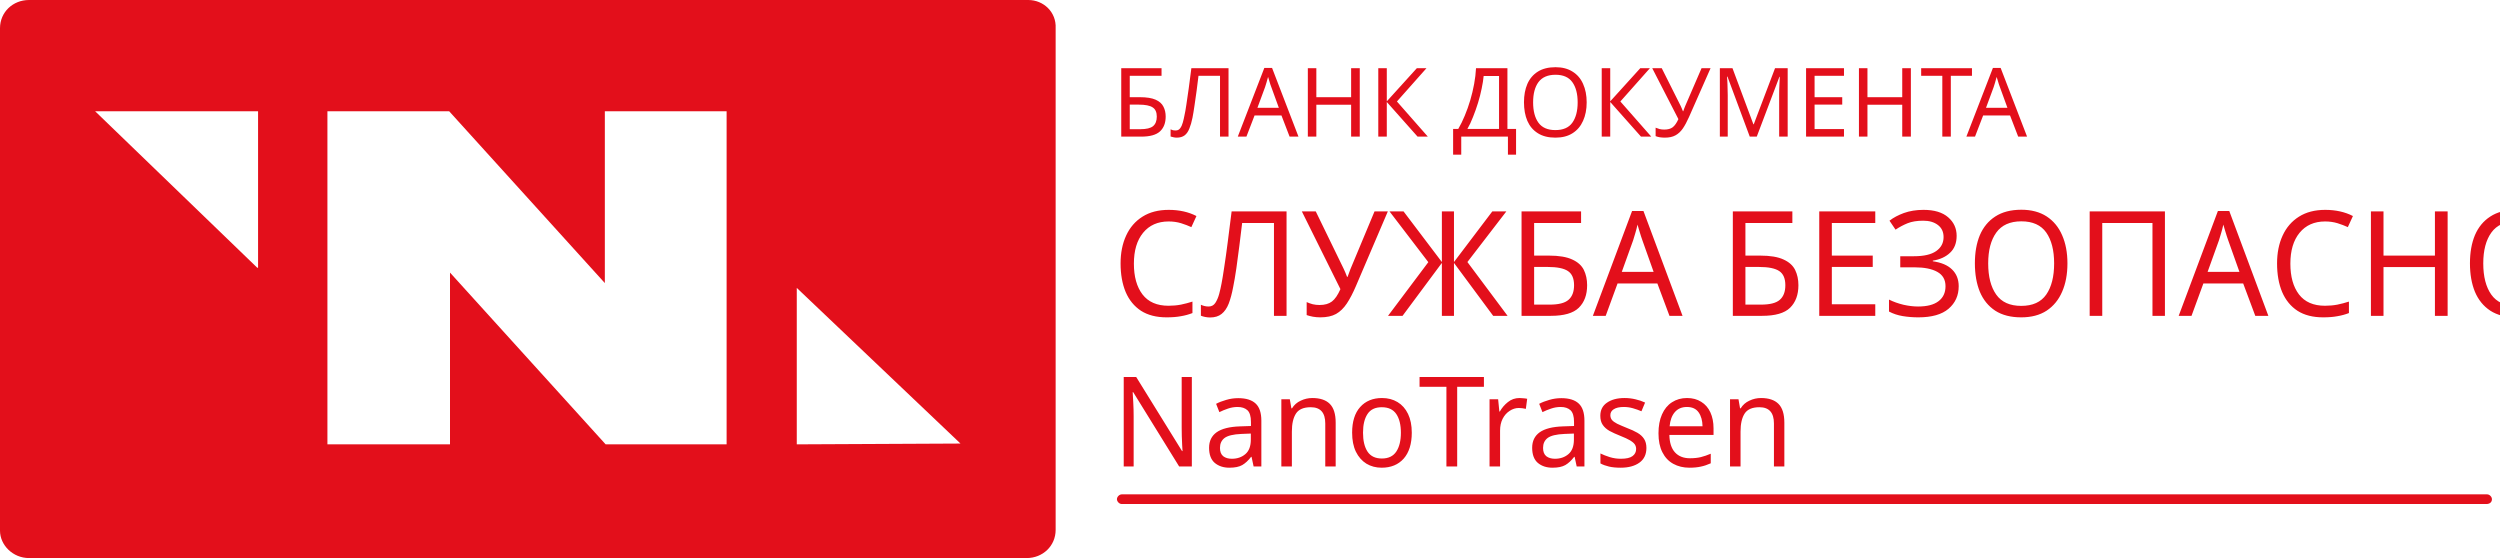
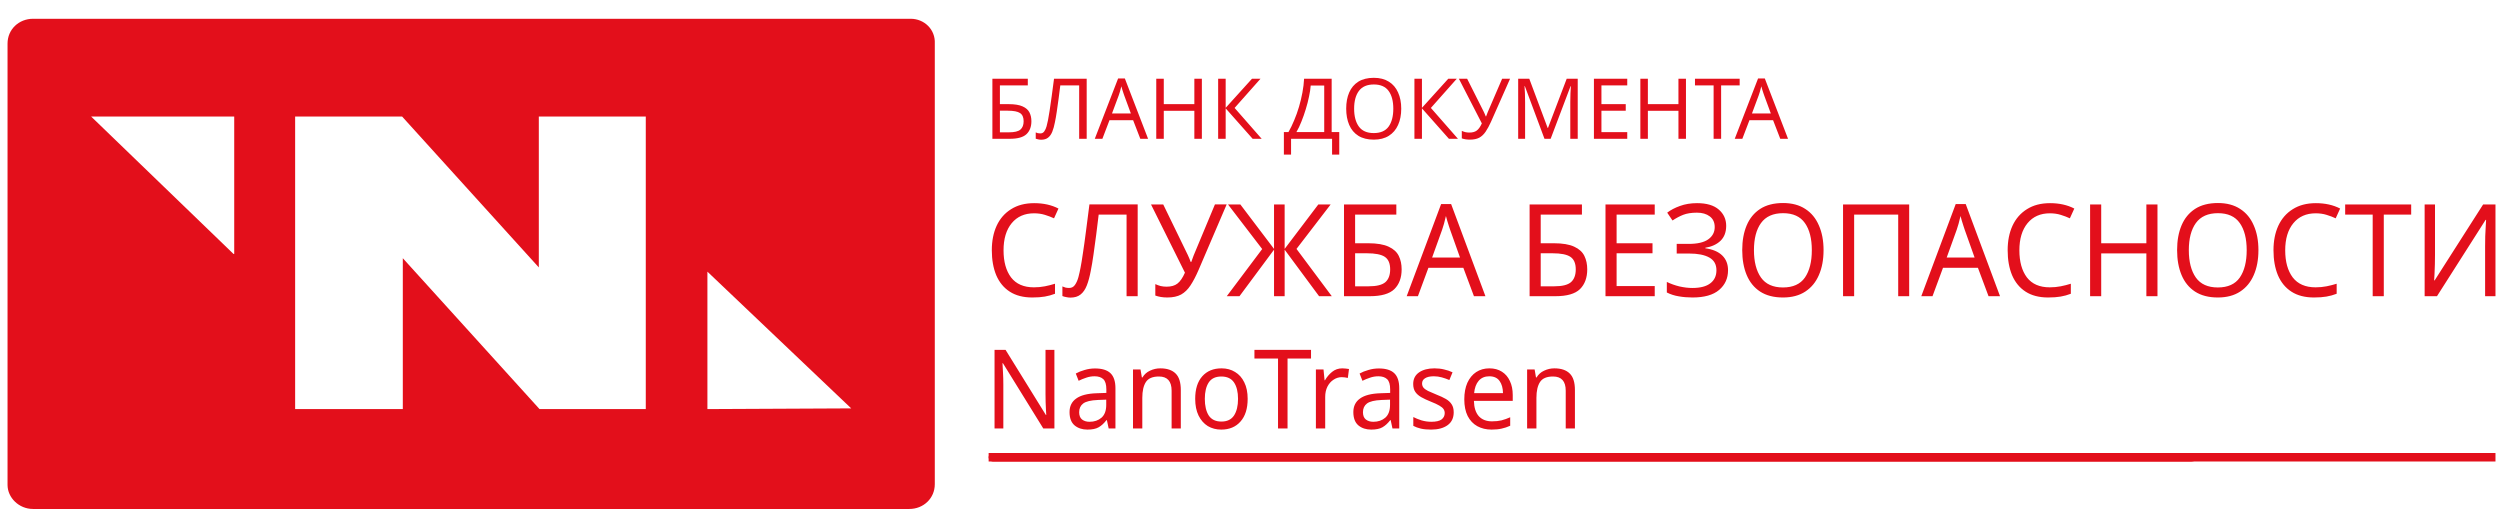
- <svg xmlns="http://www.w3.org/2000/svg" version="1.1" id="Слой_1" x="0px" y="0px" viewBox="0 0 310 69.1" style="enable-background:new 0 0 310 69.1;" xml:space="preserve">
-   <style type="text/css">
+ <svg xmlns="http://www.w3.org/2000/svg" version="1.1" x="0px" y="0px" width="331.6" height="70.0" viewBox="0 0 331.6 70.0" style="enable-background:new 0 0 331.6 70.0;" xml:space="preserve">
+   <style type="text/css" id="style1">
	.st0{fill:#e30f1b;}
	.st1{font-family:'Impact';}
	.st2{font-size:11.873px;}
	.st3{font-size:18.143px;}
	.st4{font-size:15.551px;}
</style>
-   <path class="st0" d="M127.5,0H3.6C1.6,0,0,1.5,0,3.5v62.3c0,1.8,1.6,3.4,3.6,3.4h123.7c2,0,3.6-1.5,3.6-3.5V3.5  C131,1.5,129.4,0,127.5,0z M31.9,33.2L11.8,13.8h20.2v19.4H31.9z M90.2,55.1H75.1L55.8,33.8v21.3H40.6V13.8h15.1L75,35.1V13.8h15.1  v41.3H90.2L90.2,55.1L90.2,55.1z M98.8,55.1V35.7L119.1,55L98.8,55.1L98.8,55.1z" />
-   <path class="st0" d="M308.3,62.5H139.1c-0.3,0-0.6-0.3-0.6-0.6l0,0c0-0.3,0.3-0.6,0.6-0.6h169.3c0.3,0,0.6,0.3,0.6,0.6l0,0  C309,62.3,308.7,62.5,308.3,62.5z" />
-   <text transform="matrix(0.9931 0 0 1 137.8867 16.9425)" class="st0 st1 st2">БЛАНК ДОКУМЕНТА </text>
-   <text transform="matrix(0.9602 0 0 1 137.8867 39.1637)" class="st0 st1 st3">СЛУЖБА БЕЗОПАСНОСТИ</text>
-   <text transform="matrix(0.9602 0 0 1 137.8867 57.8395)" class="st0 st1 st4">NanoTrasen</text>
+   <g id="normalized_artwork" transform="translate(1,2.4905) scale(0.939582)">
+     <path class="st0" d="M127.5,0H3.6C1.6,0,0,1.5,0,3.5v62.3c0,1.8,1.6,3.4,3.6,3.4h123.7c2,0,3.6-1.5,3.6-3.5V3.5  C131,1.5,129.4,0,127.5,0z M31.9,33.2L11.8,13.8h20.2v19.4H31.9z M90.2,55.1H75.1L55.8,33.8v21.3H40.6V13.8h15.1L75,35.1V13.8h15.1  v41.3H90.2L90.2,55.1L90.2,55.1z M98.8,55.1V35.7L119.1,55L98.8,55.1L98.8,55.1z" id="path1" />
+     <path class="st0" d="M308.3,62.5H139.1c-0.3,0-0.6-0.3-0.6-0.6l0,0c0-0.3,0.3-0.6,0.6-0.6h169.3c0.3,0,0.6,0.3,0.6,0.6l0,0  C309,62.3,308.7,62.5,308.3,62.5z" id="path2" />
+     <path d="m 1.152,0 v -8.477 h 5.034 v 0.938 H 2.22 v 2.648 h 1.259 q 1.27,0 1.971,0.321 0.7,0.309 0.974,0.855 0.273,0.534 0.273,1.235 0,1.164 -0.7,1.828 Q 5.295,0 3.633,0 Z m 2.375,-0.914 q 1.14,0 1.603,-0.38 0.463,-0.392 0.463,-1.187 0,-0.819 -0.511,-1.152 Q 4.571,-3.966 3.348,-3.966 h -1.128 v 3.051 z M 14.556,0 h -1.069 v -7.539 h -2.683 q -0.107,0.879 -0.237,1.852 -0.131,0.962 -0.261,1.84 Q 10.175,-2.968 10.044,-2.351 9.89,-1.555 9.664,-0.997 9.439,-0.439 9.059,-0.154 8.691,0.131 8.085,0.131 q -0.202,0 -0.416,-0.047 -0.202,-0.036 -0.356,-0.095 v -0.89 q 0.131,0.059 0.297,0.107 0.166,0.036 0.356,0.036 0.356,0 0.558,-0.285 0.214,-0.297 0.332,-0.724 0.119,-0.439 0.202,-0.867 0.095,-0.451 0.226,-1.318 0.142,-0.879 0.297,-2.042 0.166,-1.164 0.332,-2.481 H 14.556 Z m 7.622,0 -1.021,-2.624 H 17.797 L 16.788,0 h -1.08 l 3.313,-8.513 h 0.962 L 23.283,0 Z m -2.291,-6.138 q -0.036,-0.095 -0.119,-0.344 -0.083,-0.249 -0.166,-0.511 -0.071,-0.273 -0.119,-0.416 -0.083,0.368 -0.19,0.724 -0.107,0.344 -0.178,0.546 l -0.962,2.565 h 2.683 z M 30.929,0 H 29.86 V -3.954 H 25.515 V 0 h -1.069 v -8.477 h 1.069 v 3.586 h 4.345 v -3.586 h 1.069 z m 8.501,0 H 38.147 L 34.312,-4.298 V 0 h -1.069 v -8.477 h 1.069 v 4.108 l 3.74,-4.108 h 1.211 l -3.681,4.12 z m 9.949,-8.477 v 7.527 h 1.08 V 2.232 H 49.438 V 0 h -5.83 v 2.232 h -1.021 v -3.182 h 0.653 q 0.427,-0.736 0.807,-1.65 0.392,-0.914 0.689,-1.912 0.297,-1.009 0.487,-2.018 0.19,-1.009 0.237,-1.947 z m -2.98,0.962 q -0.047,0.689 -0.237,1.555 -0.178,0.867 -0.463,1.781 -0.273,0.902 -0.617,1.745 -0.332,0.843 -0.712,1.484 H 48.322 V -7.515 Z m 12.87,3.265 q 0,1.318 -0.451,2.303 -0.439,0.974 -1.306,1.52 -0.867,0.546 -2.149,0.546 -1.318,0 -2.196,-0.546 -0.867,-0.546 -1.294,-1.532 -0.427,-0.985 -0.427,-2.303 0,-1.306 0.427,-2.28 0.427,-0.974 1.294,-1.52 0.879,-0.546 2.208,-0.546 1.27,0 2.137,0.546 0.867,0.534 1.306,1.52 0.451,0.974 0.451,2.291 z m -6.696,0 q 0,1.603 0.677,2.529 0.677,0.914 2.113,0.914 1.448,0 2.113,-0.914 0.665,-0.926 0.665,-2.529 0,-1.603 -0.665,-2.505 -0.665,-0.914 -2.101,-0.914 -1.437,0 -2.125,0.914 -0.677,0.902 -0.677,2.505 z M 67.331,0 H 66.048 L 62.213,-4.298 V 0 h -1.069 v -8.477 h 1.069 v 4.108 l 3.74,-4.108 h 1.211 l -3.681,4.12 z m 4.702,-2.41 q -0.38,0.843 -0.772,1.413 -0.38,0.558 -0.902,0.843 -0.522,0.273 -1.33,0.273 -0.332,0 -0.629,-0.047 -0.285,-0.047 -0.522,-0.131 v -1.057 q 0.237,0.107 0.511,0.178 0.273,0.059 0.57,0.059 0.665,0 1.045,-0.285 0.392,-0.285 0.724,-1.009 l -3.265,-6.304 h 1.175 l 2.363,4.666 q 0.059,0.119 0.142,0.309 0.083,0.178 0.142,0.344 h 0.047 q 0.047,-0.131 0.119,-0.309 0.071,-0.19 0.119,-0.309 l 2.042,-4.702 H 74.739 Z M 79.631,0 76.841,-7.432 h -0.047 q 0.036,0.368 0.059,0.997 0.024,0.617 0.024,1.294 V 0 h -0.985 v -8.477 h 1.579 l 2.612,6.946 h 0.047 l 2.66,-6.946 h 1.567 V 0 h -1.057 v -5.212 q 0,-0.617 0.024,-1.223 0.036,-0.606 0.059,-0.985 H 83.335 L 80.509,0 Z m 11.766,0 h -4.737 v -8.477 h 4.737 v 0.938 h -3.669 v 2.648 h 3.455 v 0.926 h -3.455 v 3.028 h 3.669 z m 8.347,0 H 98.675 V -3.954 H 94.329 V 0 h -1.069 v -8.477 h 1.069 v 3.586 h 4.345 v -3.586 h 1.069 z m 4.998,0 h -1.069 v -7.539 h -2.648 v -0.938 h 6.352 v 0.938 h -2.636 z m 8.406,0 -1.021,-2.624 h -3.36 L 107.758,0 h -1.08 l 3.313,-8.513 h 0.962 L 114.252,0 Z m -2.291,-6.138 q -0.036,-0.095 -0.119,-0.344 -0.083,-0.249 -0.166,-0.511 -0.071,-0.273 -0.119,-0.416 -0.083,0.368 -0.19,0.724 -0.107,0.344 -0.178,0.546 l -0.962,2.565 h 2.683 z" id="text2" class="st0 st1 st2" style="font-size:11.873px;font-family:Impact;fill:#e30f1b" transform="matrix(0.9931,0,0,1,137.8867,16.9425)" aria-label="БЛАНК ДОКУМЕНТА " />
+     <path d="m 7.312,-11.702 q -2.086,0 -3.284,1.397 -1.197,1.397 -1.197,3.828 0,2.413 1.107,3.828 1.125,1.397 3.356,1.397 0.853,0 1.615,-0.145 0.762,-0.145 1.488,-0.363 v 1.415 Q 9.67,-0.073 8.89,0.054 8.128,0.181 7.058,0.181 q -1.978,0 -3.302,-0.816 Q 2.431,-1.451 1.76,-2.957 1.107,-4.463 1.107,-6.495 q 0,-1.959 0.708,-3.447 0.726,-1.506 2.123,-2.34 1.397,-0.853 3.393,-0.853 2.05,0 3.574,0.762 l -0.653,1.379 q -0.599,-0.272 -1.343,-0.49 -0.726,-0.218 -1.597,-0.218 z M 22.551,0 h -1.633 v -11.521 h -4.1 q -0.163,1.343 -0.363,2.83 -0.2,1.47 -0.399,2.812 -0.2,1.343 -0.399,2.286 -0.236,1.216 -0.581,2.068 -0.345,0.853 -0.925,1.288 -0.562,0.435 -1.488,0.435 -0.308,0 -0.635,-0.073 -0.308,-0.054 -0.544,-0.145 v -1.361 q 0.2,0.091 0.454,0.163 0.254,0.054 0.544,0.054 0.544,0 0.853,-0.435 0.327,-0.454 0.508,-1.107 0.181,-0.671 0.308,-1.324 0.145,-0.689 0.345,-2.014 0.218,-1.343 0.454,-3.121 0.254,-1.778 0.508,-3.792 h 7.094 z m 8.944,-3.683 q -0.581,1.288 -1.179,2.159 -0.581,0.853 -1.379,1.288 -0.798,0.417 -2.032,0.417 -0.508,0 -0.962,-0.073 -0.435,-0.073 -0.798,-0.2 v -1.615 q 0.363,0.163 0.78,0.272 0.417,0.091 0.871,0.091 1.016,0 1.597,-0.435 0.599,-0.435 1.107,-1.542 L 24.511,-12.954 h 1.796 l 3.61,7.13 q 0.091,0.181 0.218,0.472 0.127,0.272 0.218,0.526 h 0.073 q 0.073,-0.2 0.181,-0.472 0.109,-0.29 0.181,-0.472 l 3.121,-7.185 h 1.724 z m 9.362,-2.975 -5.026,-6.296 h 1.814 l 4.953,6.277 v -6.277 h 1.56 v 6.277 l 4.953,-6.277 h 1.814 L 45.901,-6.677 51.09,0 H 49.221 L 44.159,-6.568 V 0 H 42.599 V -6.568 L 37.519,0 H 35.65 Z M 52.886,0 v -12.954 h 7.693 v 1.433 h -6.06 v 4.046 h 1.923 q 1.941,0 3.012,0.49 1.07,0.472 1.488,1.306 0.417,0.816 0.417,1.887 0,1.778 -1.07,2.794 Q 59.218,0 56.678,0 Z m 3.629,-1.397 q 1.742,0 2.449,-0.581 0.708,-0.599 0.708,-1.814 0,-1.252 -0.78,-1.76 -0.78,-0.508 -2.649,-0.508 h -1.724 v 4.663 z M 71.99,0 70.43,-4.01 H 65.296 L 63.753,0 h -1.651 l 5.062,-13.008 h 1.47 L 73.678,0 Z m -3.502,-9.38 q -0.054,-0.145 -0.181,-0.526 -0.127,-0.381 -0.254,-0.78 -0.109,-0.417 -0.181,-0.635 -0.127,0.562 -0.29,1.107 -0.163,0.526 -0.272,0.835 l -1.47,3.919 h 4.1 z M 80.173,0 v -12.954 h 7.693 v 1.433 h -6.06 v 4.046 h 1.923 q 1.941,0 3.012,0.49 1.07,0.472 1.488,1.306 0.417,0.816 0.417,1.887 0,1.778 -1.07,2.794 Q 86.504,0 83.964,0 Z m 3.629,-1.397 q 1.742,0 2.449,-0.581 0.708,-0.599 0.708,-1.814 0,-1.252 -0.78,-1.76 -0.78,-0.508 -2.649,-0.508 h -1.724 v 4.663 z M 98.569,0 H 91.33 v -12.954 h 7.239 v 1.433 h -5.606 v 4.046 h 5.28 v 1.415 h -5.28 v 4.626 h 5.606 z m 10.505,-9.924 q 0,1.324 -0.835,2.105 -0.835,0.762 -2.232,0.98 v 0.073 q 1.633,0.218 2.486,1.016 0.853,0.798 0.853,2.086 0,1.705 -1.306,2.776 -1.306,1.07 -3.919,1.07 -1.052,0 -2.014,-0.163 -0.943,-0.145 -1.76,-0.544 V -2.014 q 0.853,0.399 1.851,0.635 1.016,0.218 1.905,0.218 1.742,0 2.631,-0.653 0.907,-0.653 0.907,-1.851 0,-1.234 -1.052,-1.796 -1.052,-0.562 -2.939,-0.562 h -1.851 V -7.384 h 1.76 q 1.923,0 2.867,-0.635 0.962,-0.653 0.962,-1.742 0,-0.98 -0.726,-1.506 -0.726,-0.526 -1.887,-0.526 -1.216,0 -2.032,0.308 -0.798,0.308 -1.56,0.798 l -0.78,-1.107 q 0.762,-0.562 1.869,-0.943 1.125,-0.399 2.522,-0.399 2.105,0 3.193,0.907 1.089,0.907 1.089,2.304 z m 14.315,3.429 q 0,2.014 -0.689,3.52 -0.671,1.488 -1.996,2.322 -1.324,0.835 -3.284,0.835 -2.014,0 -3.356,-0.835 -1.324,-0.835 -1.978,-2.34 -0.653,-1.506 -0.653,-3.52 0,-1.996 0.653,-3.483 0.653,-1.488 1.978,-2.322 1.343,-0.835 3.375,-0.835 1.941,0 3.266,0.835 1.324,0.816 1.996,2.322 0.689,1.488 0.689,3.502 z m -10.232,0 q 0,2.449 1.034,3.864 1.034,1.397 3.229,1.397 2.213,0 3.229,-1.397 1.016,-1.415 1.016,-3.864 0,-2.449 -1.016,-3.828 -1.016,-1.397 -3.211,-1.397 -2.195,0 -3.248,1.397 -1.034,1.379 -1.034,3.828 z M 126.255,0 v -12.954 h 9.724 V 0 h -1.615 v -11.521 h -6.477 V 0 Z m 21.39,0 -1.56,-4.01 h -5.134 L 139.409,0 h -1.651 l 5.062,-13.008 h 1.47 L 149.333,0 Z m -3.502,-9.38 q -0.054,-0.145 -0.181,-0.526 -0.127,-0.381 -0.254,-0.78 -0.109,-0.417 -0.181,-0.635 -0.127,0.562 -0.29,1.107 -0.163,0.526 -0.272,0.835 l -1.47,3.919 h 4.1 z m 12.518,-2.322 q -2.086,0 -3.284,1.397 -1.197,1.397 -1.197,3.828 0,2.413 1.107,3.828 1.125,1.397 3.356,1.397 0.853,0 1.615,-0.145 0.762,-0.145 1.488,-0.363 v 1.415 q -0.726,0.272 -1.506,0.399 -0.762,0.127 -1.832,0.127 -1.978,0 -3.302,-0.816 -1.324,-0.816 -1.996,-2.322 -0.653,-1.506 -0.653,-3.538 0,-1.959 0.708,-3.447 0.726,-1.506 2.123,-2.34 1.397,-0.853 3.393,-0.853 2.05,0 3.574,0.762 l -0.653,1.379 q -0.599,-0.272 -1.343,-0.49 -0.726,-0.218 -1.597,-0.218 z M 172.483,0 h -1.633 v -6.042 h -6.64 V 0 h -1.633 v -12.954 h 1.633 v 5.479 h 6.64 v -5.479 h 1.633 z m 14.841,-6.495 q 0,2.014 -0.689,3.52 -0.671,1.488 -1.996,2.322 -1.324,0.835 -3.284,0.835 -2.014,0 -3.356,-0.835 -1.324,-0.835 -1.978,-2.34 -0.653,-1.506 -0.653,-3.52 0,-1.996 0.653,-3.483 0.653,-1.488 1.978,-2.322 1.343,-0.835 3.375,-0.835 1.941,0 3.266,0.835 1.324,0.816 1.996,2.322 0.689,1.488 0.689,3.502 z m -10.232,0 q 0,2.449 1.034,3.864 1.034,1.397 3.229,1.397 2.213,0 3.229,-1.397 1.016,-1.415 1.016,-3.864 0,-2.449 -1.016,-3.828 -1.016,-1.397 -3.211,-1.397 -2.195,0 -3.248,1.397 -1.034,1.379 -1.034,3.828 z m 18.651,-5.207 q -2.086,0 -3.284,1.397 -1.197,1.397 -1.197,3.828 0,2.413 1.107,3.828 1.125,1.397 3.356,1.397 0.853,0 1.615,-0.145 0.762,-0.145 1.488,-0.363 v 1.415 q -0.726,0.272 -1.506,0.399 -0.762,0.127 -1.832,0.127 -1.978,0 -3.302,-0.816 -1.324,-0.816 -1.996,-2.322 -0.653,-1.506 -0.653,-3.538 0,-1.959 0.708,-3.447 0.726,-1.506 2.123,-2.34 1.397,-0.853 3.393,-0.853 2.05,0 3.574,0.762 l -0.653,1.379 q -0.599,-0.272 -1.343,-0.49 -0.726,-0.218 -1.597,-0.218 z M 205.756,0 h -1.633 v -11.521 h -4.046 v -1.433 h 9.706 v 1.433 h -4.028 z m 6.005,-12.954 h 1.524 v 7.112 q 0,0.599 -0.018,1.343 -0.018,0.744 -0.054,1.361 -0.018,0.617 -0.054,0.907 h 0.073 l 7.13,-10.722 h 1.814 V 0 h -1.524 v -7.039 q 0,-0.671 0.018,-1.433 0.036,-0.762 0.073,-1.397 0.036,-0.635 0.054,-0.907 h -0.073 L 213.576,0 h -1.814 z" id="text3" class="st0 st1 st3" style="font-size:18.143px;font-family:Impact;fill:#e30f1b" transform="matrix(0.9602,0,0,1,137.8867,39.1637)" aria-label="СЛУЖБА БЕЗОПАСНОСТИ" />
+     <path d="M 10.31,0 H 8.677 L 2.737,-9.222 h -0.062 q 0.031,0.544 0.078,1.353 0.047,0.809 0.047,1.664 V 0 H 1.508 v -11.103 h 1.617 l 5.925,9.191 h 0.062 q -0.016,-0.249 -0.047,-0.746 -0.016,-0.498 -0.047,-1.089 -0.016,-0.591 -0.016,-1.089 v -6.267 h 1.306 z m 5.987,-8.475 q 1.524,0 2.255,0.669 0.731,0.669 0.731,2.13 V 0 H 18.288 l -0.264,-1.182 h -0.062 q -0.544,0.684 -1.151,1.011 -0.591,0.327 -1.648,0.327 -1.135,0 -1.882,-0.591 Q 12.534,-1.042 12.534,-2.317 q 0,-1.244 0.98,-1.913 0.98,-0.684 3.017,-0.746 l 1.415,-0.047 v -0.498 q 0,-1.042 -0.451,-1.446 -0.451,-0.404 -1.275,-0.404 -0.653,0 -1.244,0.202 -0.591,0.187 -1.104,0.435 l -0.42,-1.026 q 0.544,-0.295 1.291,-0.498 0.746,-0.218 1.555,-0.218 z m 0.404,4.448 q -1.555,0.062 -2.162,0.498 -0.591,0.435 -0.591,1.229 0,0.7 0.42,1.026 0.435,0.327 1.104,0.327 1.057,0 1.757,-0.575 0.7,-0.591 0.7,-1.804 v -0.746 z m 9.175,-4.463 q 1.493,0 2.255,0.731 0.762,0.715 0.762,2.333 V 0 h -1.353 v -5.334 q 0,-2.006 -1.866,-2.006 -1.384,0 -1.913,0.778 -0.529,0.778 -0.529,2.239 V 0 h -1.368 v -8.335 h 1.104 l 0.202,1.135 h 0.078 q 0.404,-0.653 1.12,-0.964 0.715,-0.327 1.508,-0.327 z m 12.845,4.308 q 0,2.068 -1.057,3.204 Q 36.623,0.156 34.834,0.156 q -1.104,0 -1.975,-0.498 -0.855,-0.513 -1.353,-1.477 -0.498,-0.98 -0.498,-2.364 0,-2.068 1.042,-3.188 1.042,-1.12 2.83,-1.12 1.135,0 1.991,0.513 0.871,0.498 1.353,1.462 0.498,0.949 0.498,2.333 z m -6.298,0 q 0,1.477 0.575,2.348 0.591,0.855 1.866,0.855 1.26,0 1.851,-0.855 0.591,-0.871 0.591,-2.348 0,-1.477 -0.591,-2.317 -0.591,-0.84 -1.866,-0.84 -1.275,0 -1.851,0.84 -0.575,0.84 -0.575,2.317 z M 44.585,0 h -1.4 v -9.875 h -3.468 v -1.229 h 8.32 v 1.229 h -3.452 z m 8.055,-8.491 q 0.233,0 0.498,0.031 0.28,0.016 0.482,0.062 l -0.171,1.26 q -0.202,-0.047 -0.451,-0.078 -0.233,-0.031 -0.451,-0.031 -0.638,0 -1.197,0.358 -0.56,0.342 -0.902,0.98 -0.327,0.622 -0.327,1.462 V 0 h -1.368 v -8.335 h 1.12 l 0.156,1.524 h 0.062 q 0.404,-0.684 1.042,-1.182 0.638,-0.498 1.508,-0.498 z m 5.381,0.016 q 1.524,0 2.255,0.669 0.731,0.669 0.731,2.13 V 0 h -0.995 l -0.264,-1.182 h -0.062 q -0.544,0.684 -1.151,1.011 -0.591,0.327 -1.648,0.327 -1.135,0 -1.882,-0.591 -0.746,-0.606 -0.746,-1.882 0,-1.244 0.98,-1.913 0.98,-0.684 3.017,-0.746 l 1.415,-0.047 v -0.498 q 0,-1.042 -0.451,-1.446 -0.451,-0.404 -1.275,-0.404 -0.653,0 -1.244,0.202 -0.591,0.187 -1.104,0.435 l -0.42,-1.026 q 0.544,-0.295 1.291,-0.498 0.746,-0.218 1.555,-0.218 z m 0.404,4.448 q -1.555,0.062 -2.162,0.498 -0.591,0.435 -0.591,1.229 0,0.7 0.42,1.026 0.435,0.327 1.104,0.327 1.057,0 1.757,-0.575 0.7,-0.591 0.7,-1.804 v -0.746 z m 10.59,1.726 q 0,1.213 -0.902,1.835 Q 67.211,0.156 65.687,0.156 q -0.871,0 -1.508,-0.14 -0.622,-0.14 -1.104,-0.389 V -1.617 q 0.498,0.249 1.197,0.467 0.715,0.202 1.446,0.202 1.042,0 1.508,-0.327 0.467,-0.342 0.467,-0.902 0,-0.311 -0.171,-0.56 -0.171,-0.249 -0.622,-0.498 -0.435,-0.249 -1.26,-0.56 -0.809,-0.311 -1.384,-0.622 -0.575,-0.311 -0.886,-0.746 -0.311,-0.435 -0.311,-1.12 0,-1.057 0.855,-1.633 0.871,-0.575 2.27,-0.575 0.762,0 1.415,0.156 0.669,0.14 1.244,0.404 l -0.467,1.089 q -0.529,-0.218 -1.104,-0.373 -0.575,-0.156 -1.182,-0.156 -0.84,0 -1.291,0.28 -0.435,0.264 -0.435,0.731 0,0.342 0.202,0.591 0.202,0.233 0.669,0.467 0.482,0.218 1.275,0.529 0.793,0.295 1.353,0.606 0.56,0.311 0.855,0.762 0.295,0.435 0.295,1.104 z m 5.241,-6.189 q 1.073,0 1.835,0.467 0.778,0.467 1.182,1.322 0.42,0.84 0.42,1.975 v 0.824 h -5.707 q 0.031,1.415 0.715,2.162 0.7,0.731 1.944,0.731 0.793,0 1.4,-0.14 0.622,-0.156 1.275,-0.435 v 1.197 Q 76.682,-0.109 76.06,0.016 75.438,0.156 74.583,0.156 q -1.182,0 -2.099,-0.482 -0.902,-0.482 -1.415,-1.431 -0.498,-0.964 -0.498,-2.348 0,-1.368 0.451,-2.348 0.467,-0.98 1.291,-1.508 0.84,-0.529 1.944,-0.529 z m -0.016,1.12 q -0.98,0 -1.555,0.638 -0.56,0.622 -0.669,1.742 h 4.245 q -0.016,-1.057 -0.498,-1.711 -0.482,-0.669 -1.524,-0.669 z m 9.579,-1.12 q 1.493,0 2.255,0.731 0.762,0.715 0.762,2.333 V 0 h -1.353 v -5.334 q 0,-2.006 -1.866,-2.006 -1.384,0 -1.913,0.778 -0.529,0.778 -0.529,2.239 V 0 h -1.368 v -8.335 h 1.104 l 0.202,1.135 h 0.078 q 0.404,-0.653 1.12,-0.964 0.715,-0.327 1.508,-0.327 z" id="text4" class="st0 st1 st4" style="font-size:15.551px;font-family:Impact;fill:#e30f1b" transform="matrix(0.9602,0,0,1,137.8867,57.8395)" aria-label="NanoTrasen" />
+   </g>
+   <rect id="normalized_rule_extension" x="131.132" y="60.087" width="199.868" height="1.127" fill="#e30f1b" />
</svg>
